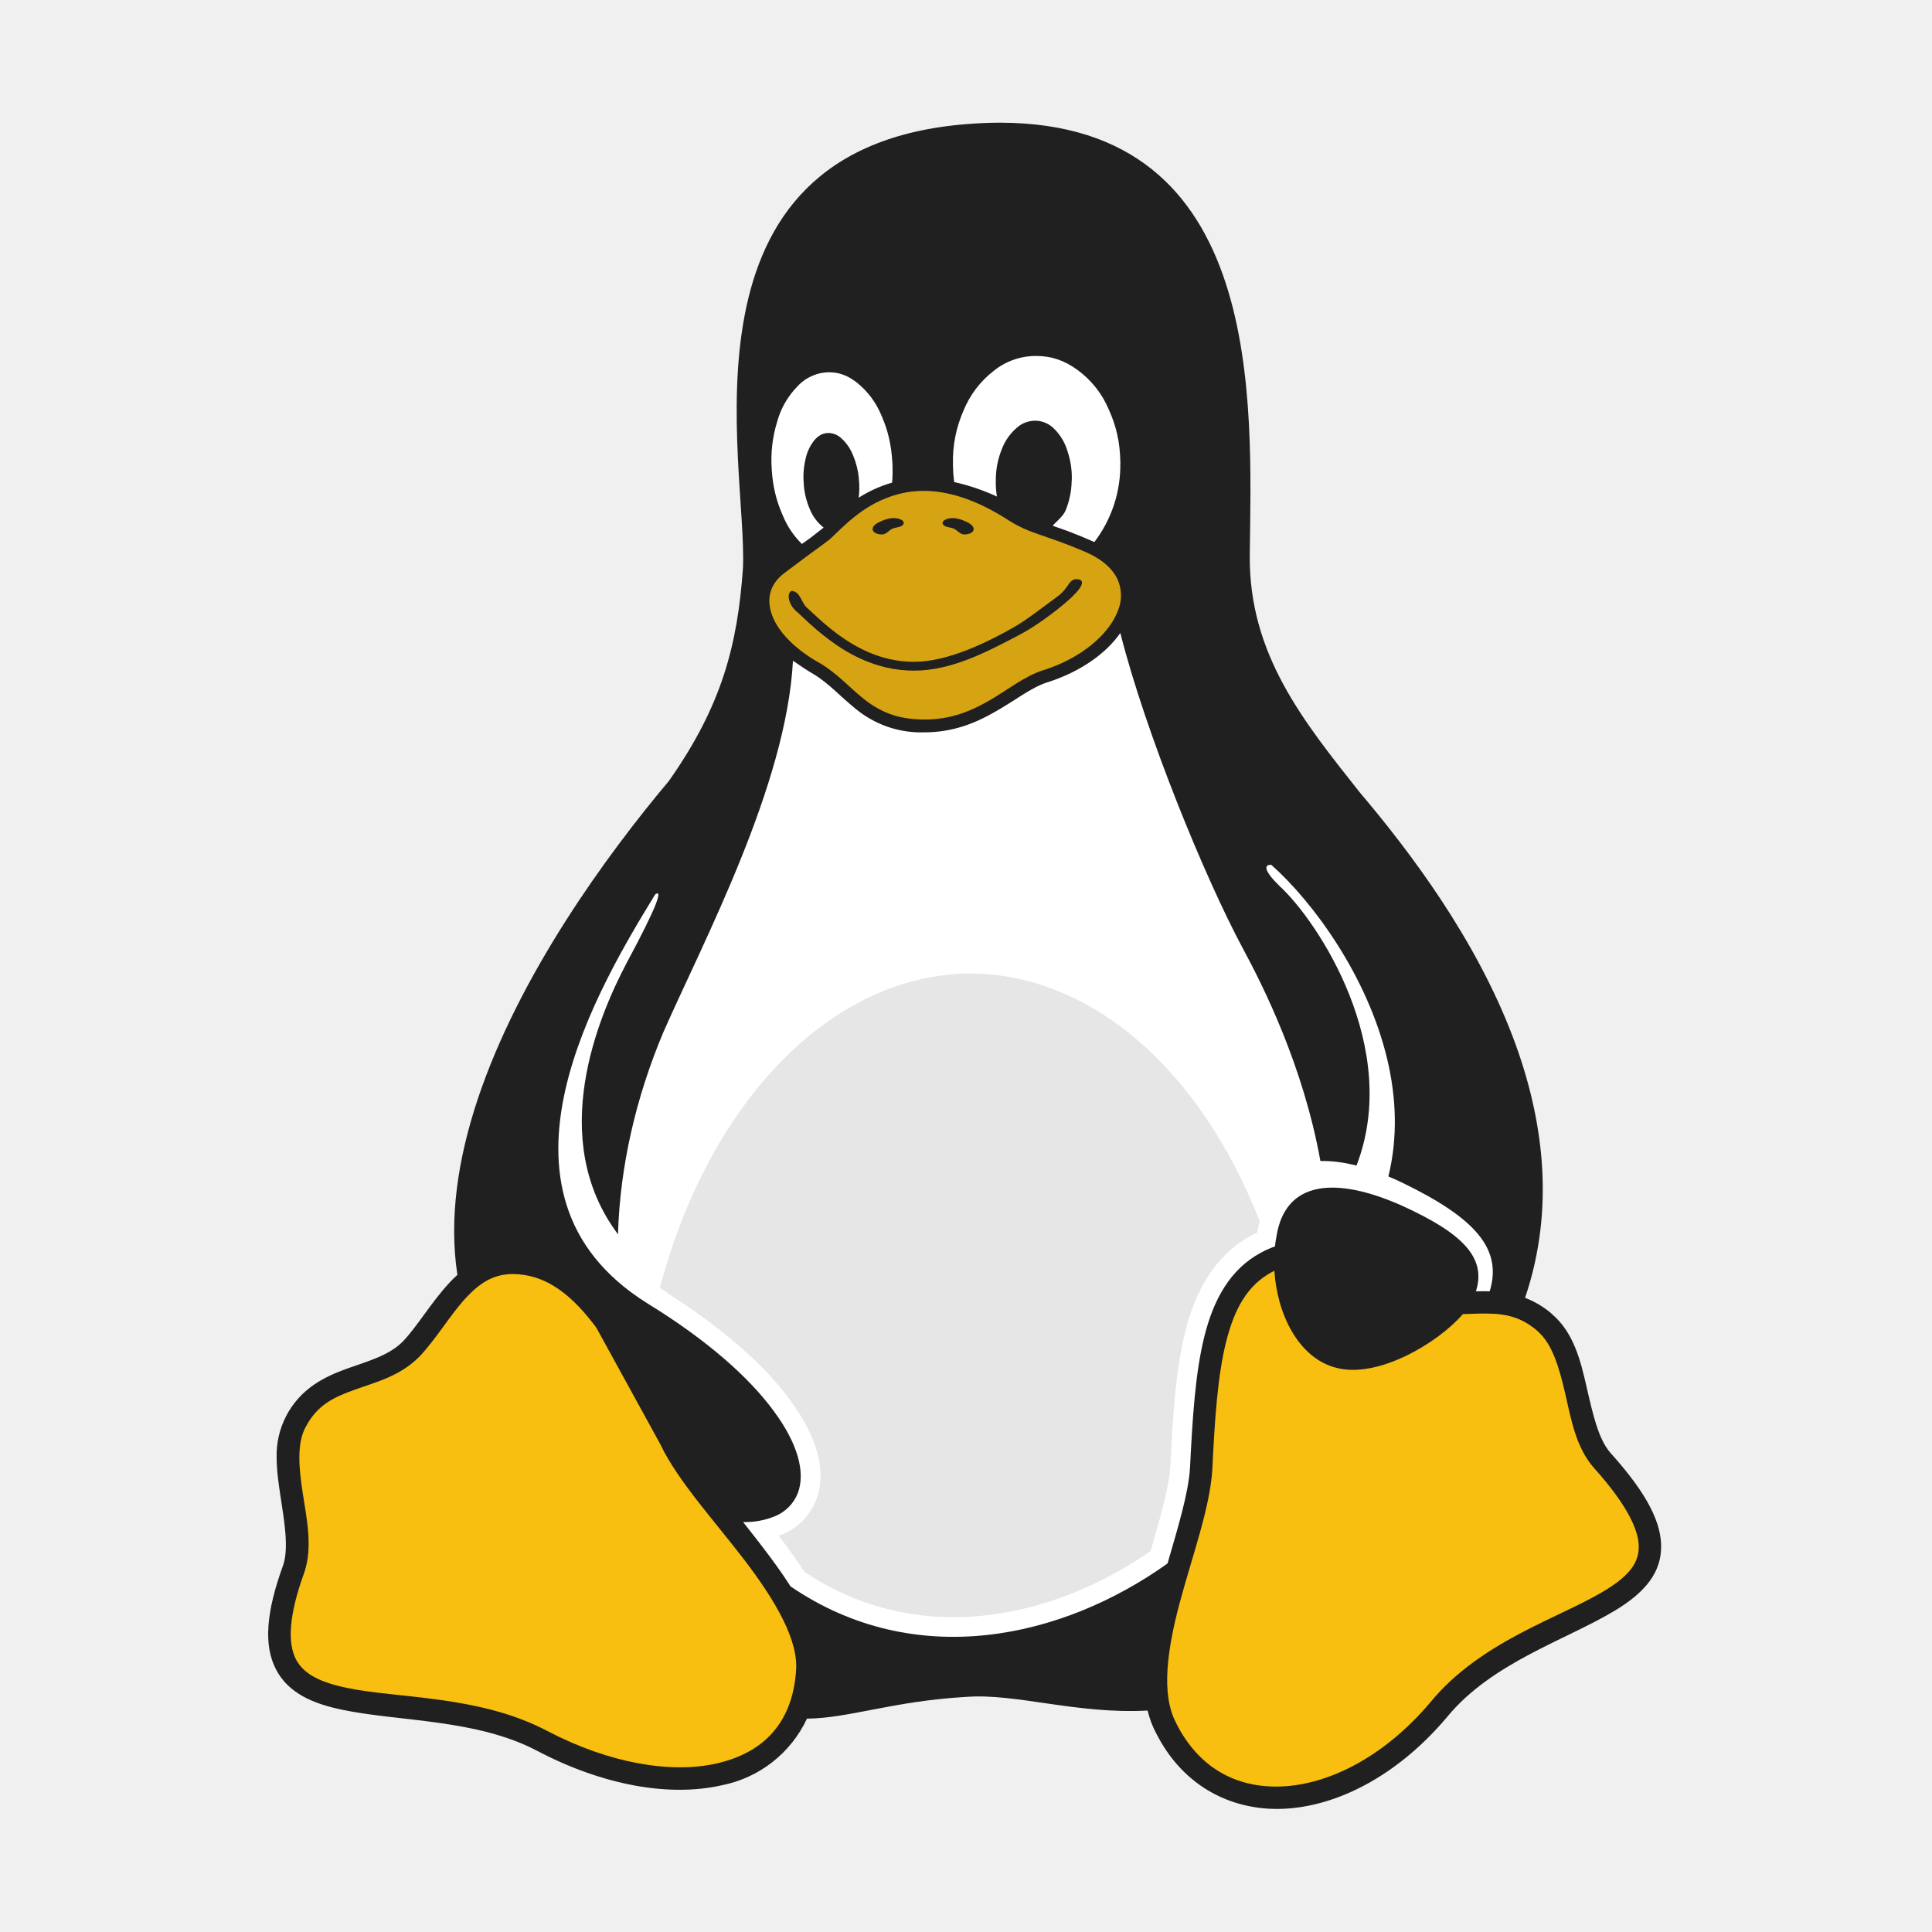
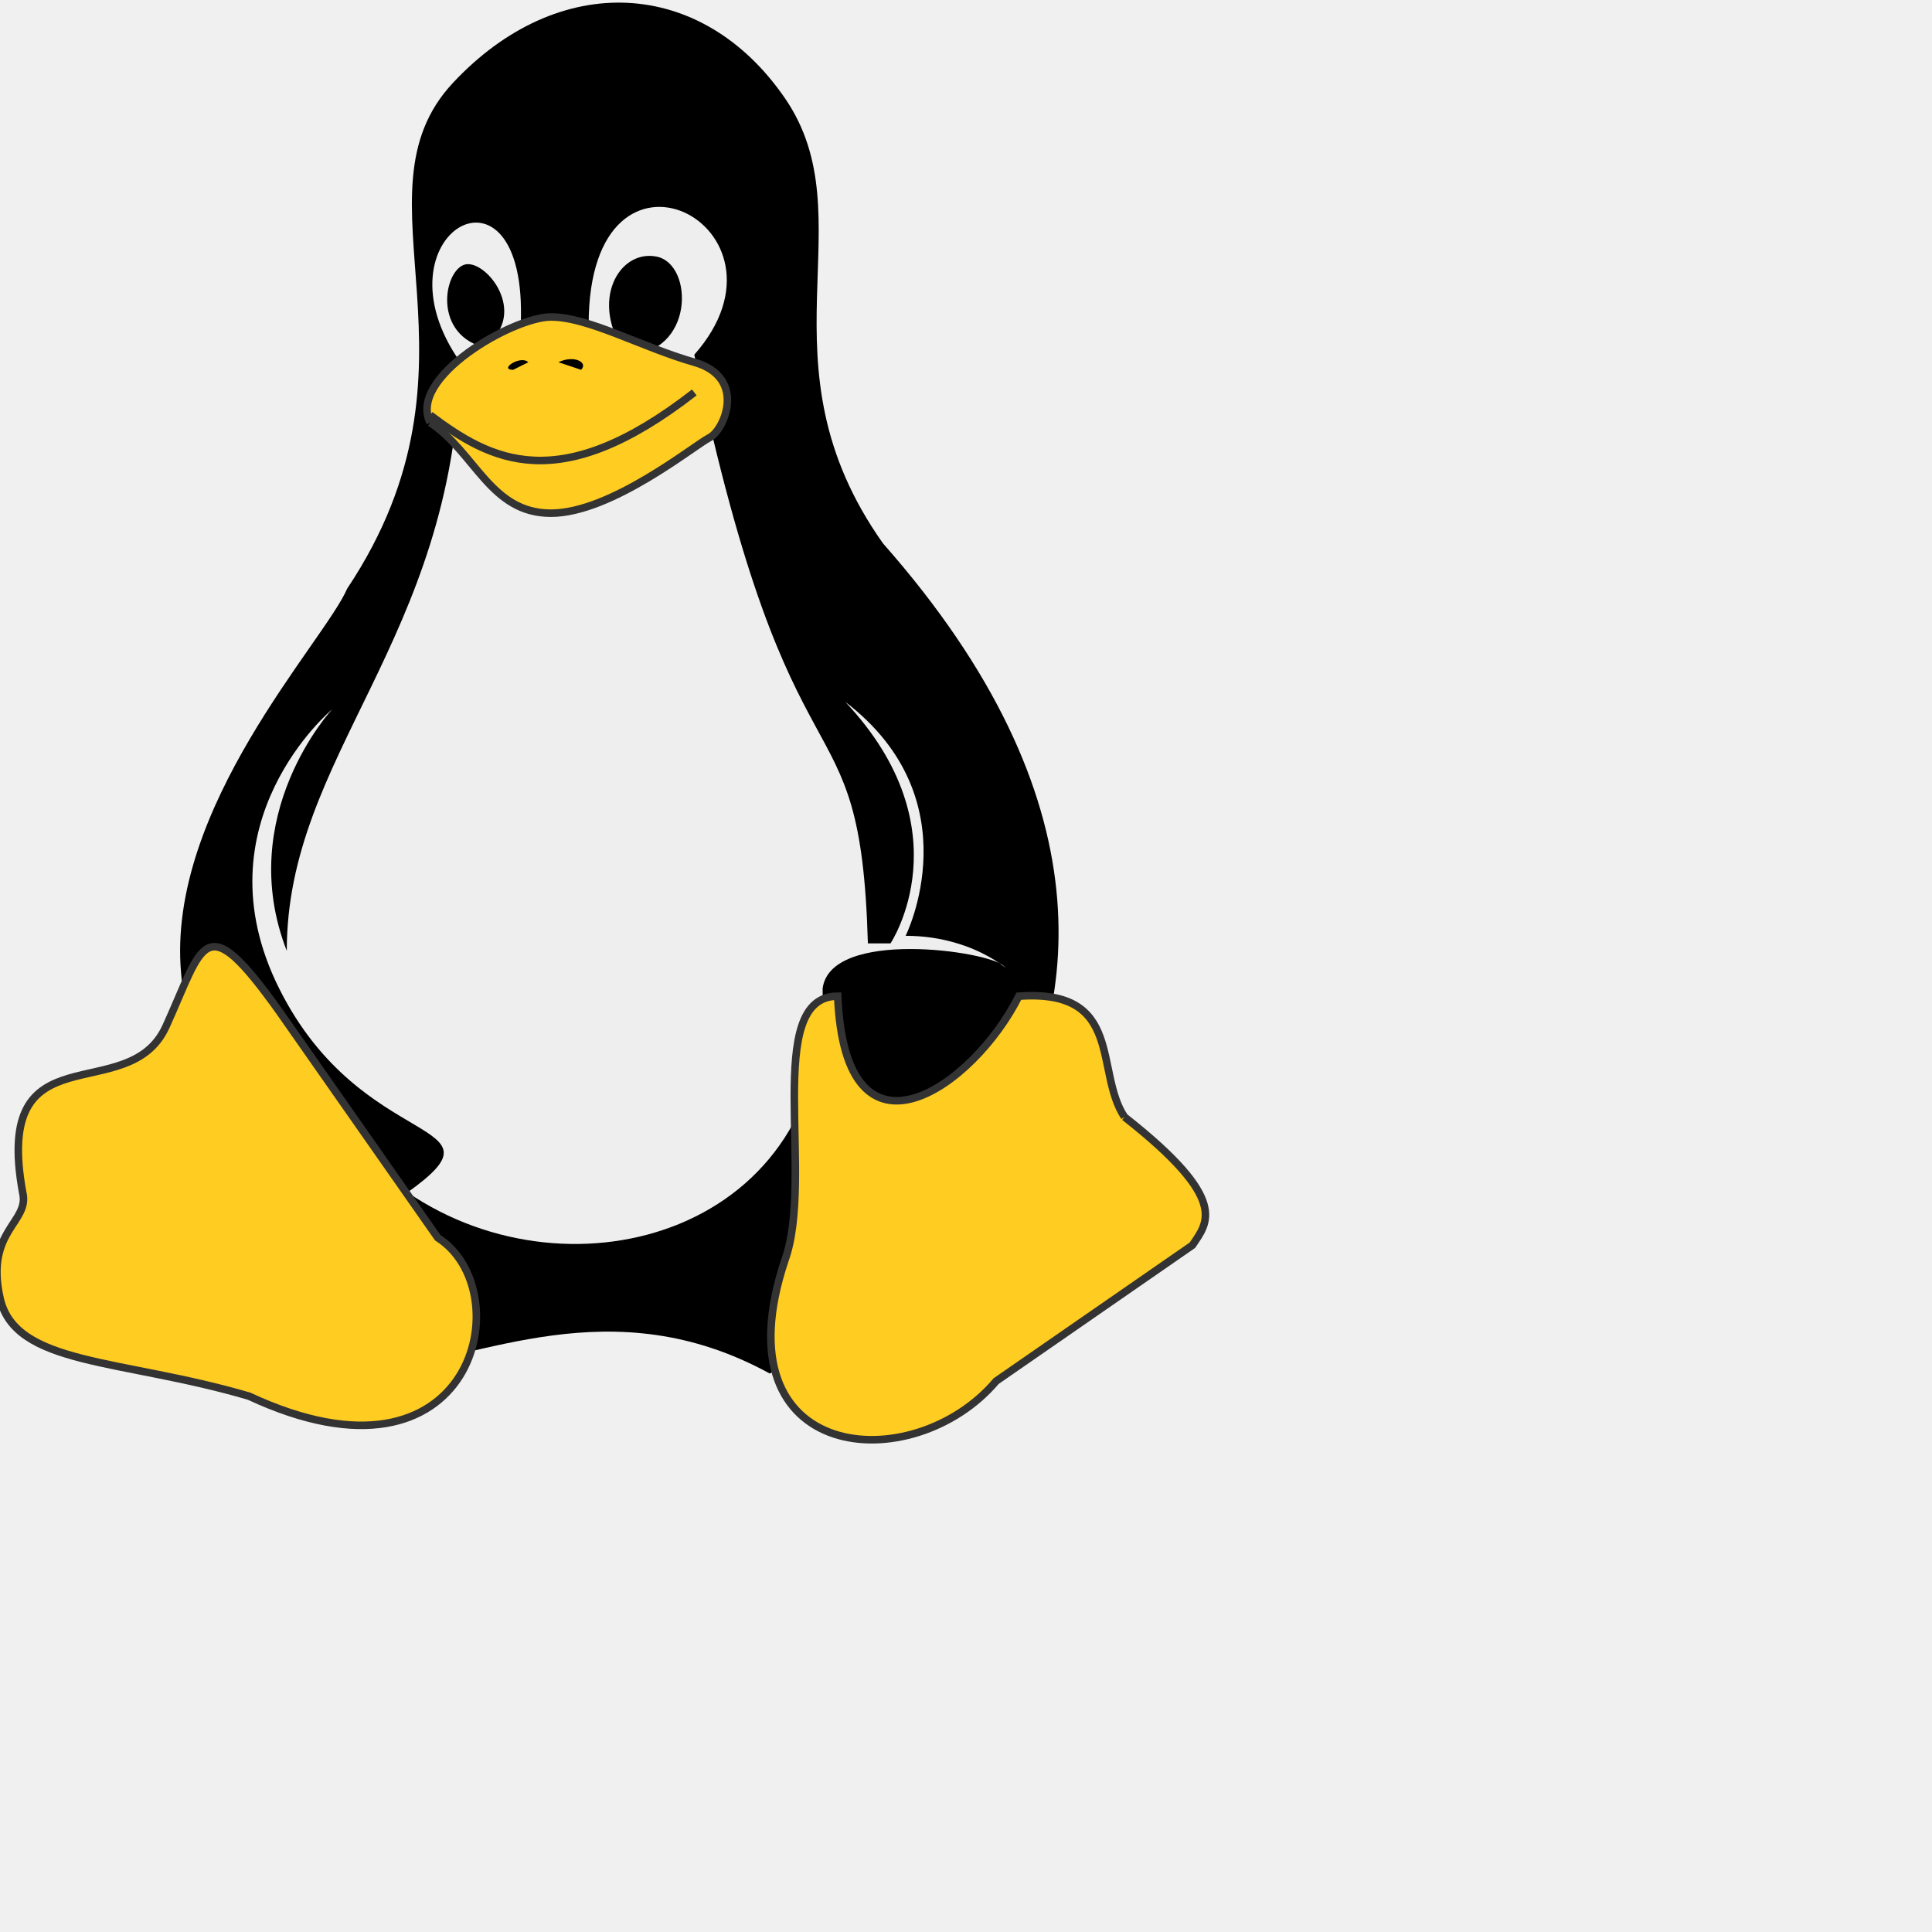
- <svg xmlns="http://www.w3.org/2000/svg" viewBox="0 0 16 16" fill="none">
+ <svg xmlns="http://www.w3.org/2000/svg" aria-label="Linux" role="img" viewBox="0 0 512 512" fill="#000000">
  <g id="SVGRepo_bgCarrier" stroke-width="0" />
  <g id="SVGRepo_tracerCarrier" stroke-linecap="round" stroke-linejoin="round" />
  <g id="SVGRepo_iconCarrier">
-     <path fill="#202020" d="M13.338 12.033c-.1-.112-.146-.319-.197-.54-.05-.22-.107-.457-.288-.61v-.001a.756.756 0 00-.223-.134c.252-.745.153-1.487-.1-2.157-.312-.823-.855-1.54-1.27-2.03-.464-.586-.918-1.142-.91-1.963.014-1.254.138-3.579-2.068-3.582-.09 0-.183.004-.28.012-2.466.198-1.812 2.803-1.849 3.675-.045.638-.174 1.14-.613 1.764-.515.613-1.24 1.604-1.584 2.637-.162.487-.24.984-.168 1.454-.023.02-.044.041-.064.063-.151.161-.263.357-.388.489-.116.116-.282.16-.464.225-.183.066-.383.162-.504.395v.001a.702.702 0 00-.077.339c0 .108.016.217.032.322.034.22.068.427.023.567-.144.395-.163.667-.061.865.102.199.31.286.547.335.473.1 1.114.075 1.619.342l.043-.082-.043.082c.54.283 1.089.383 1.526.284a.99.99 0 00.706-.552c.342-.002.717-.146 1.318-.18.408-.032.918.145 1.503.113a.806.806 0 00.068.183l.001.001c.227.455.65.662 1.1.627.45-.036.928-.301 1.315-.762l-.07-.06.07.06c.37-.448.982-.633 1.388-.878.203-.123.368-.276.38-.499.013-.222-.118-.471-.418-.805z" />
-     <path fill="#F8BF11" d="M13.571 12.828c-.007.137-.107.24-.29.35-.368.222-1.019.414-1.434.918-.362.43-.802.665-1.19.696-.387.03-.721-.13-.919-.526v-.002c-.123-.233-.072-.6.031-.987s.251-.785.271-1.108v-.001c.02-.415.044-.776.114-1.055.07-.28.179-.468.373-.575a.876.876 0 01.027-.014c.022.359.2.725.514.804.343.09.838-.204 1.047-.445l.122-.004c.184-.005.337.006.495.143v.001c.121.102.179.296.229.512.05.217.09.453.239.621.287.32.38.534.371.672zM6.592 13.843v.003c-.034.435-.28.672-.656.758-.377.086-.888 0-1.398-.266-.565-.3-1.237-.27-1.667-.36-.216-.045-.357-.113-.421-.238-.064-.126-.066-.345.071-.72v-.001l.001-.002c.068-.209.018-.438-.015-.653-.033-.214-.049-.41.024-.546l.001-.001c.094-.181.232-.246.403-.307.17-.062.373-.11.533-.27l.001-.001h.001c.148-.157.26-.353.39-.492.11-.117.22-.195.385-.196h.005a.61.61 0 01.093.008c.22.033.411.187.596.437l.533.971v.001c.142.296.441.622.695.954.254.333.45.666.425.921z" />
-     <path fill="#D6A312" d="M9.25 4.788c-.043-.084-.13-.164-.28-.225-.31-.133-.444-.142-.617-.254-.28-.181-.513-.244-.706-.244a.834.834 0 00-.272.047c-.236.08-.392.25-.49.342-.02.019-.044.035-.104.08-.06.043-.15.11-.28.208-.117.086-.154.2-.114.332.04.132.167.285.4.417h.001c.145.085.244.2.358.291a.801.801 0 00.189.117c.072.031.156.052.26.058.248.015.43-.06.59-.151.16-.092.296-.204.452-.255h.001c.32-.1.548-.301.62-.493a.324.324 0 00-.008-.27z" />
-     <path fill="#202020" d="M8.438 5.26c-.255.133-.552.294-.869.294-.316 0-.566-.146-.745-.289-.09-.07-.163-.142-.218-.193-.096-.075-.084-.181-.045-.178.066.008.076.095.117.134.056.052.126.12.211.187.17.135.397.266.68.266.284 0 .614-.166.816-.28.115-.064.26-.179.379-.266.09-.067.087-.147.162-.138.075.009.02.089-.085.18-.105.092-.27.214-.403.283z" />
-     <path fill="#ffffff" d="M12.337 10.694a1.724 1.724 0 00-.104 0h-.01c.088-.277-.106-.48-.621-.713-.534-.235-.96-.212-1.032.265-.005.025-.009.05-.011.076a.801.801 0 00-.12.054c-.252.137-.389.386-.465.692-.076.305-.098.674-.119 1.09-.013.208-.099.49-.186.79-.875.624-2.09.894-3.122.19-.07-.11-.15-.22-.233-.328a13.85 13.85 0 00-.16-.205.65.65 0 00.268-.05.34.34 0 00.186-.192c.063-.17 0-.408-.202-.68-.201-.273-.542-.58-1.043-.888-.368-.23-.574-.51-.67-.814-.097-.305-.084-.635-.01-.96.143-.625.51-1.233.743-1.614.063-.046.023.086-.236.567-.232.44-.667 1.455-.072 2.248.016-.564.15-1.14.377-1.677.329-.747 1.018-2.041 1.072-3.073.029.02.125.086.169.11.126.075.221.184.344.283a.85.85 0 00.575.2c.24 0 .427-.079.582-.168.17-.096.304-.204.433-.245.27-.085.486-.235.608-.41.21.83.7 2.027 1.014 2.611.167.31.5.969.643 1.762.091-.002.191.01.299.038.375-.973-.319-2.022-.636-2.314-.128-.124-.135-.18-.07-.177.343.304.795.917.96 1.608.075.315.09.646.01.973.04.017.08.034.12.054.603.293.826.548.719.897z" />
-     <path fill="#E6E6E6" d="M8.04 8.062c-.556.002-1.099.251-1.558.716-.46.464-.814 1.122-1.018 1.888l.061.038v.004c.47.298.805.598 1.012.878.219.296.316.584.223.834a.513.513 0 01-.27.283l-.041.015c.074.097.146.197.213.3.944.628 2.042.396 2.867-.172.08-.278.153-.536.163-.698.021-.415.042-.792.124-1.12.082-.33.242-.63.544-.795.017-.01.034-.015.051-.023a.756.756 0 01.022-.094c-.242-.622-.591-1.14-1.01-1.5-.42-.36-.897-.551-1.382-.554zm2.37 2.155l-.002.005v-.002l.001-.004z" />
-     <path fill="#ffffff" d="M9.278 3.833a1.05 1.05 0 01-.215.656 4.119 4.119 0 00-.218-.09l-.127-.045c.029-.035.085-.075.107-.127a.669.669 0 00.05-.243l.001-.01a.673.673 0 00-.035-.236.434.434 0 00-.108-.184.223.223 0 00-.156-.07H8.57a.228.228 0 00-.151.06.434.434 0 00-.122.175.676.676 0 00-.05.243v.01a.718.718 0 00.009.14 1.773 1.773 0 00-.354-.12 1.196 1.196 0 01-.01-.133v-.013a1.035 1.035 0 01.088-.447.793.793 0 01.25-.328.554.554 0 01.346-.123h.006c.125 0 .232.036.342.116a.78.78 0 01.257.324c.063.138.094.273.097.433l.001.012zM7.388 3.997a1.05 1.05 0 00-.277.125.623.623 0 00.002-.15v-.008a.651.651 0 00-.048-.192.37.37 0 00-.096-.141.158.158 0 00-.119-.045c-.042.004-.077.024-.11.065a.372.372 0 00-.07.156.626.626 0 00-.013.205v.008a.634.634 0 00.048.193.367.367 0 00.116.156l-.102.08-.078.056a.706.706 0 01-.16-.24c-.053-.12-.082-.24-.09-.381v-.001a1.071 1.071 0 01.045-.39.668.668 0 01.167-.292.359.359 0 01.264-.118c.084 0 .158.028.235.09a.68.68 0 01.199.271c.053.12.08.24.089.382v.001c.003.06.003.115-.002.17z" />
-     <path fill="#202020" d="M7.806 4.335c.01.034.065.029.097.045.027.014.05.045.08.046.03.001.076-.01.08-.04.005-.038-.052-.063-.088-.077-.047-.019-.107-.028-.151-.003-.01.005-.021.018-.018.03zM7.484 4.335c-.01.034-.065.029-.096.045-.028.014-.05.045-.081.046-.03.001-.076-.01-.08-.04-.005-.038.052-.063.088-.077.047-.019.108-.028.152-.003.01.005.02.018.017.03z" />
+     <g transform="matrix(2 0 0 2 156 206)">
+       <path d="M-32-25c-3 7-24 29-22 51 8 92 36 30 78 53 0 0 75-42 15-110-17-24-2-43-13-59s-30-17-44-2 6 37-14 67">
+             </path>
+       <path d="M42 21s9-18-8-31c16 17 6 32 6 32h-3C36-13 27 6 14-56 29-73 0-88 0-60h-9c1-24-20-12-8 5-1 37-23 52-23 78-7-18 6-32 6-32s-18 15-7 37 31 17 17 27c22 15 56 5 55-27 1-8 22-5 24-3s-3-4-13-4m-56-78c-7-2-5-11-2-11s8 7 2 11m19 1c-5-7-1-14 4-13s5 13-4 13" fill="#eee" />
+       <g fill="#fc2" stroke="#333" stroke-width="1">
+         <path d="M-41 31l21 30c11 7 5 35-25 21-17-5-31-4-33-13s4-10 3-14c-4-22 14-11 19-22s5-16 15-2M71 45c-4-6 0-17-14-16-6 12-23 24-24 0-10 0-3 24-7 35-9 27 17 29 28 16l26-18c2-3 5-6-9-17m-92-92c-3-6 11-14 16-14s12 4 19 6 4 9 2 10S3-35-5-35s-10-8-16-12">
+                 </path>
+         <path d="M-21-48c8 6 17 11 35-3" />
+       </g>
+       <path d="M-10-54c-2 0 1-2 2-1m7 1c1-1-1-2-3-1" />
+     </g>
  </g>
</svg>
